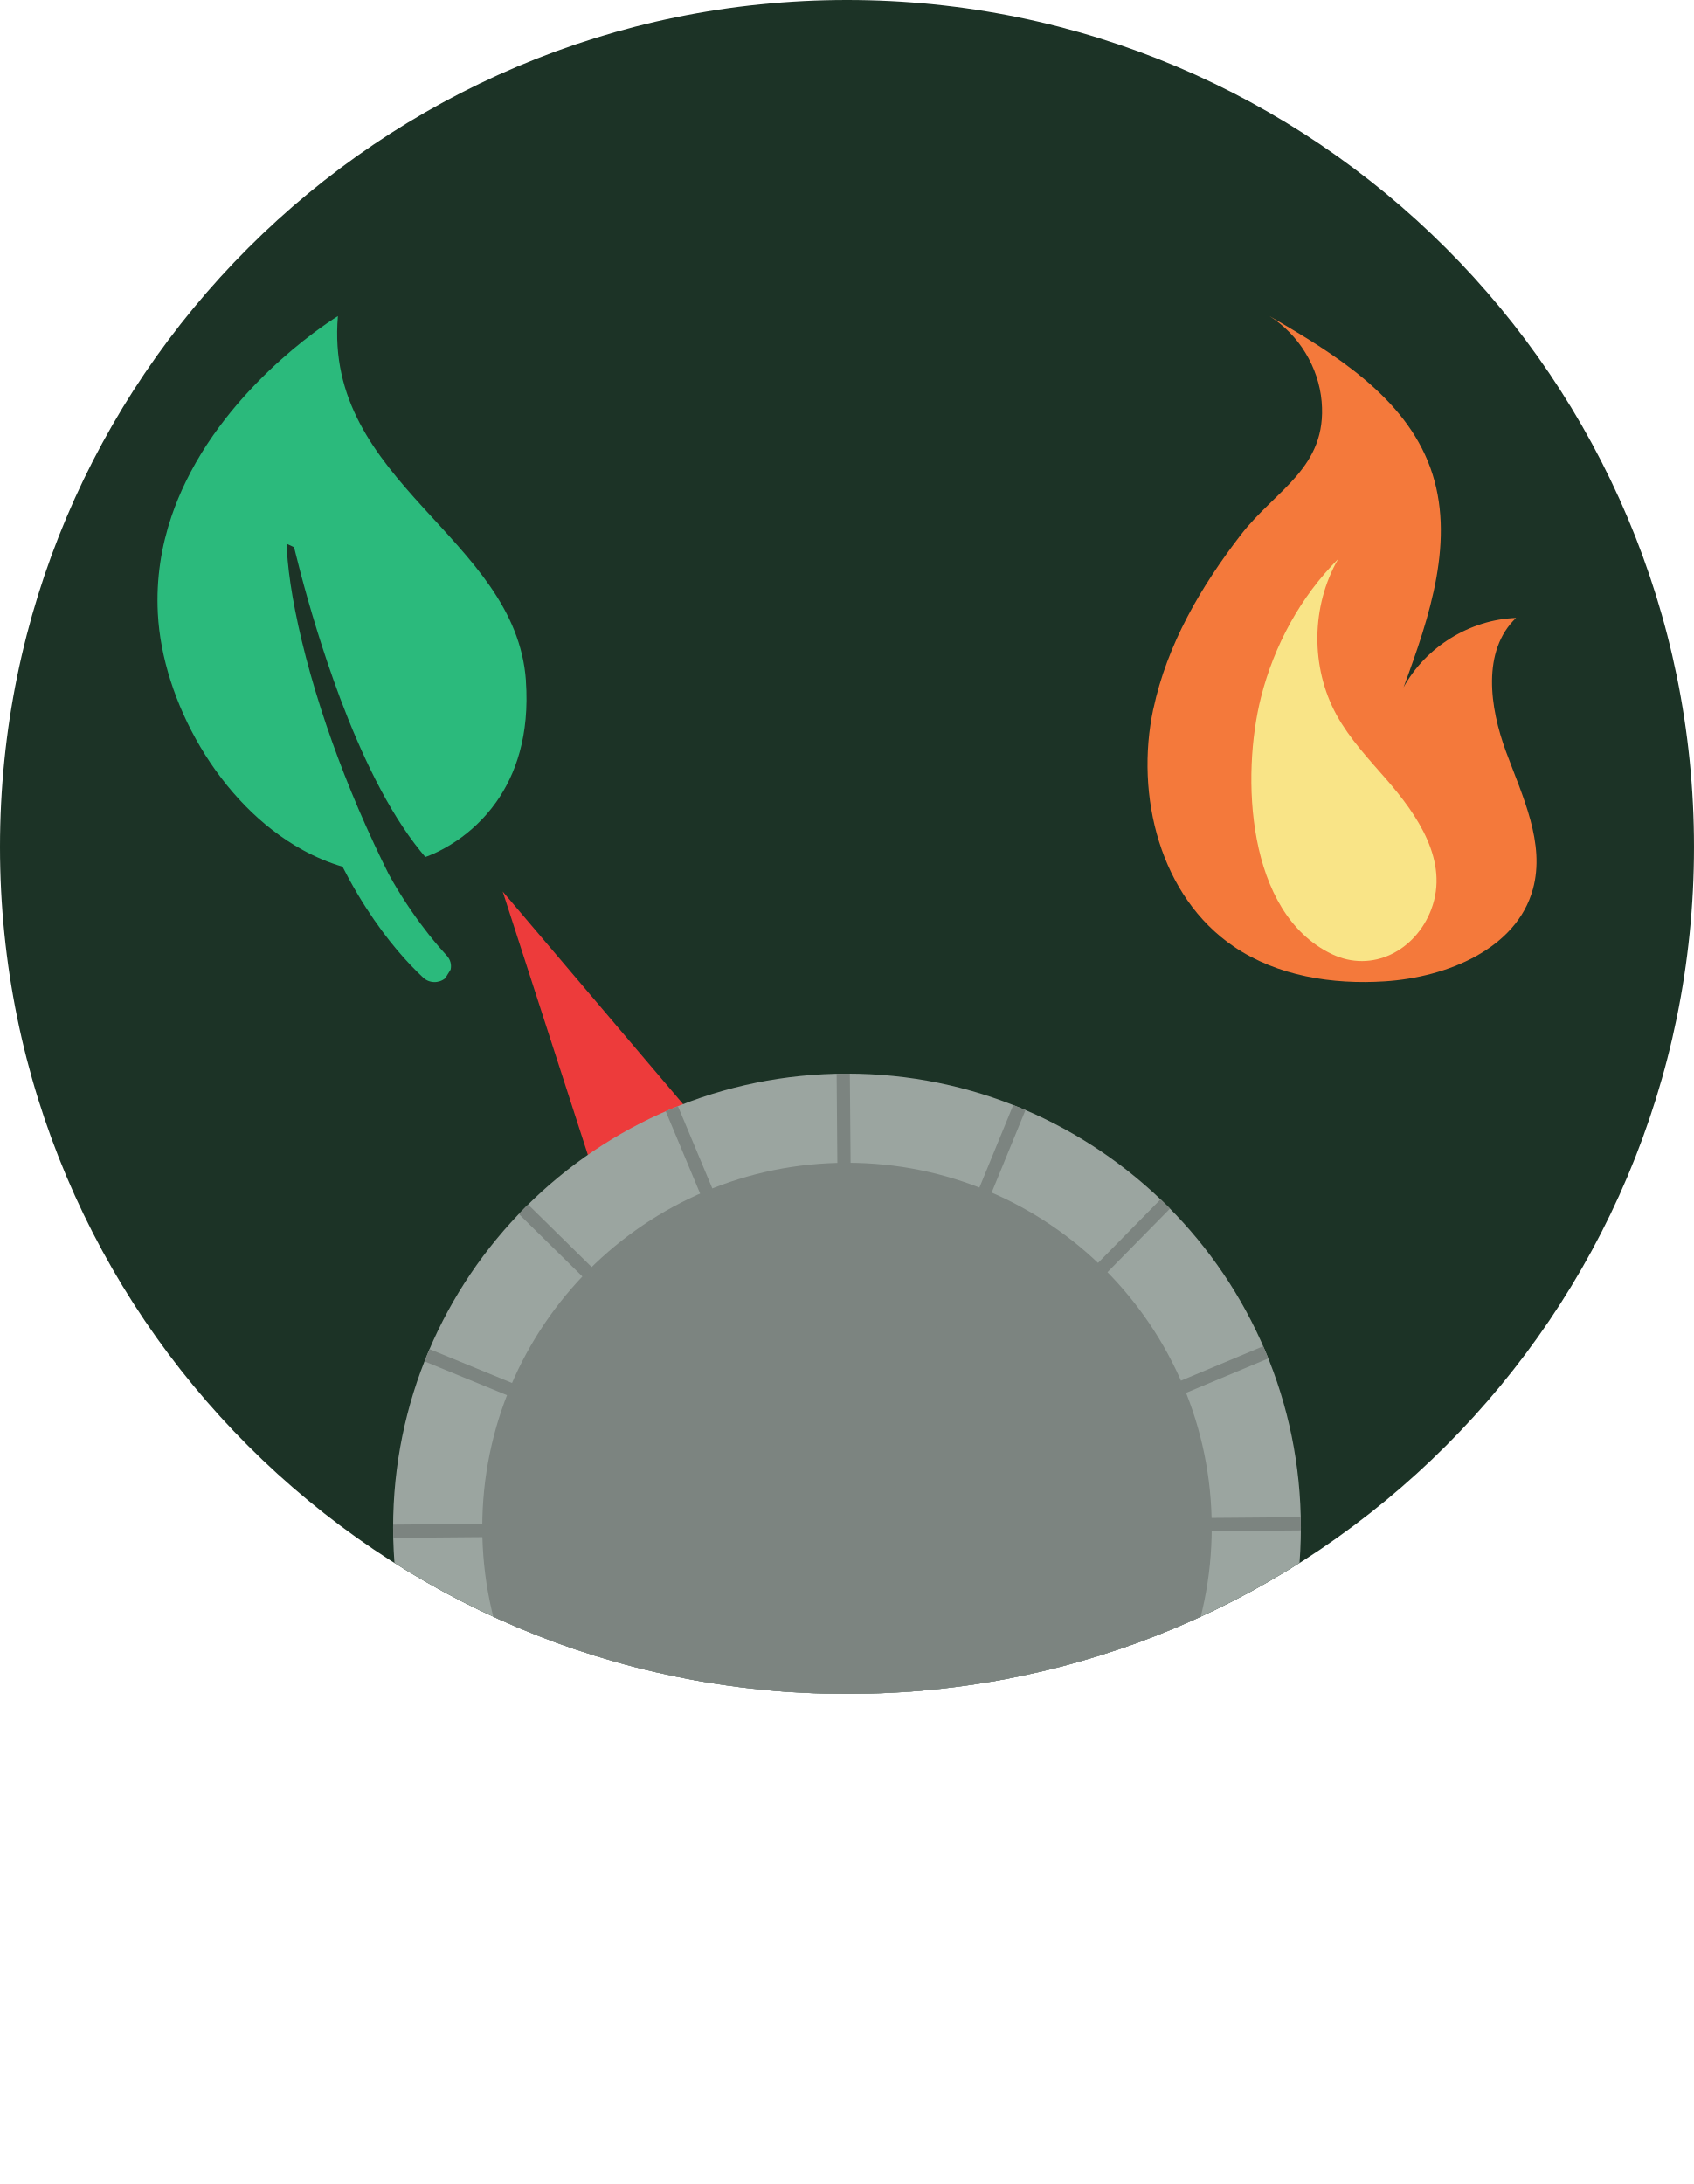
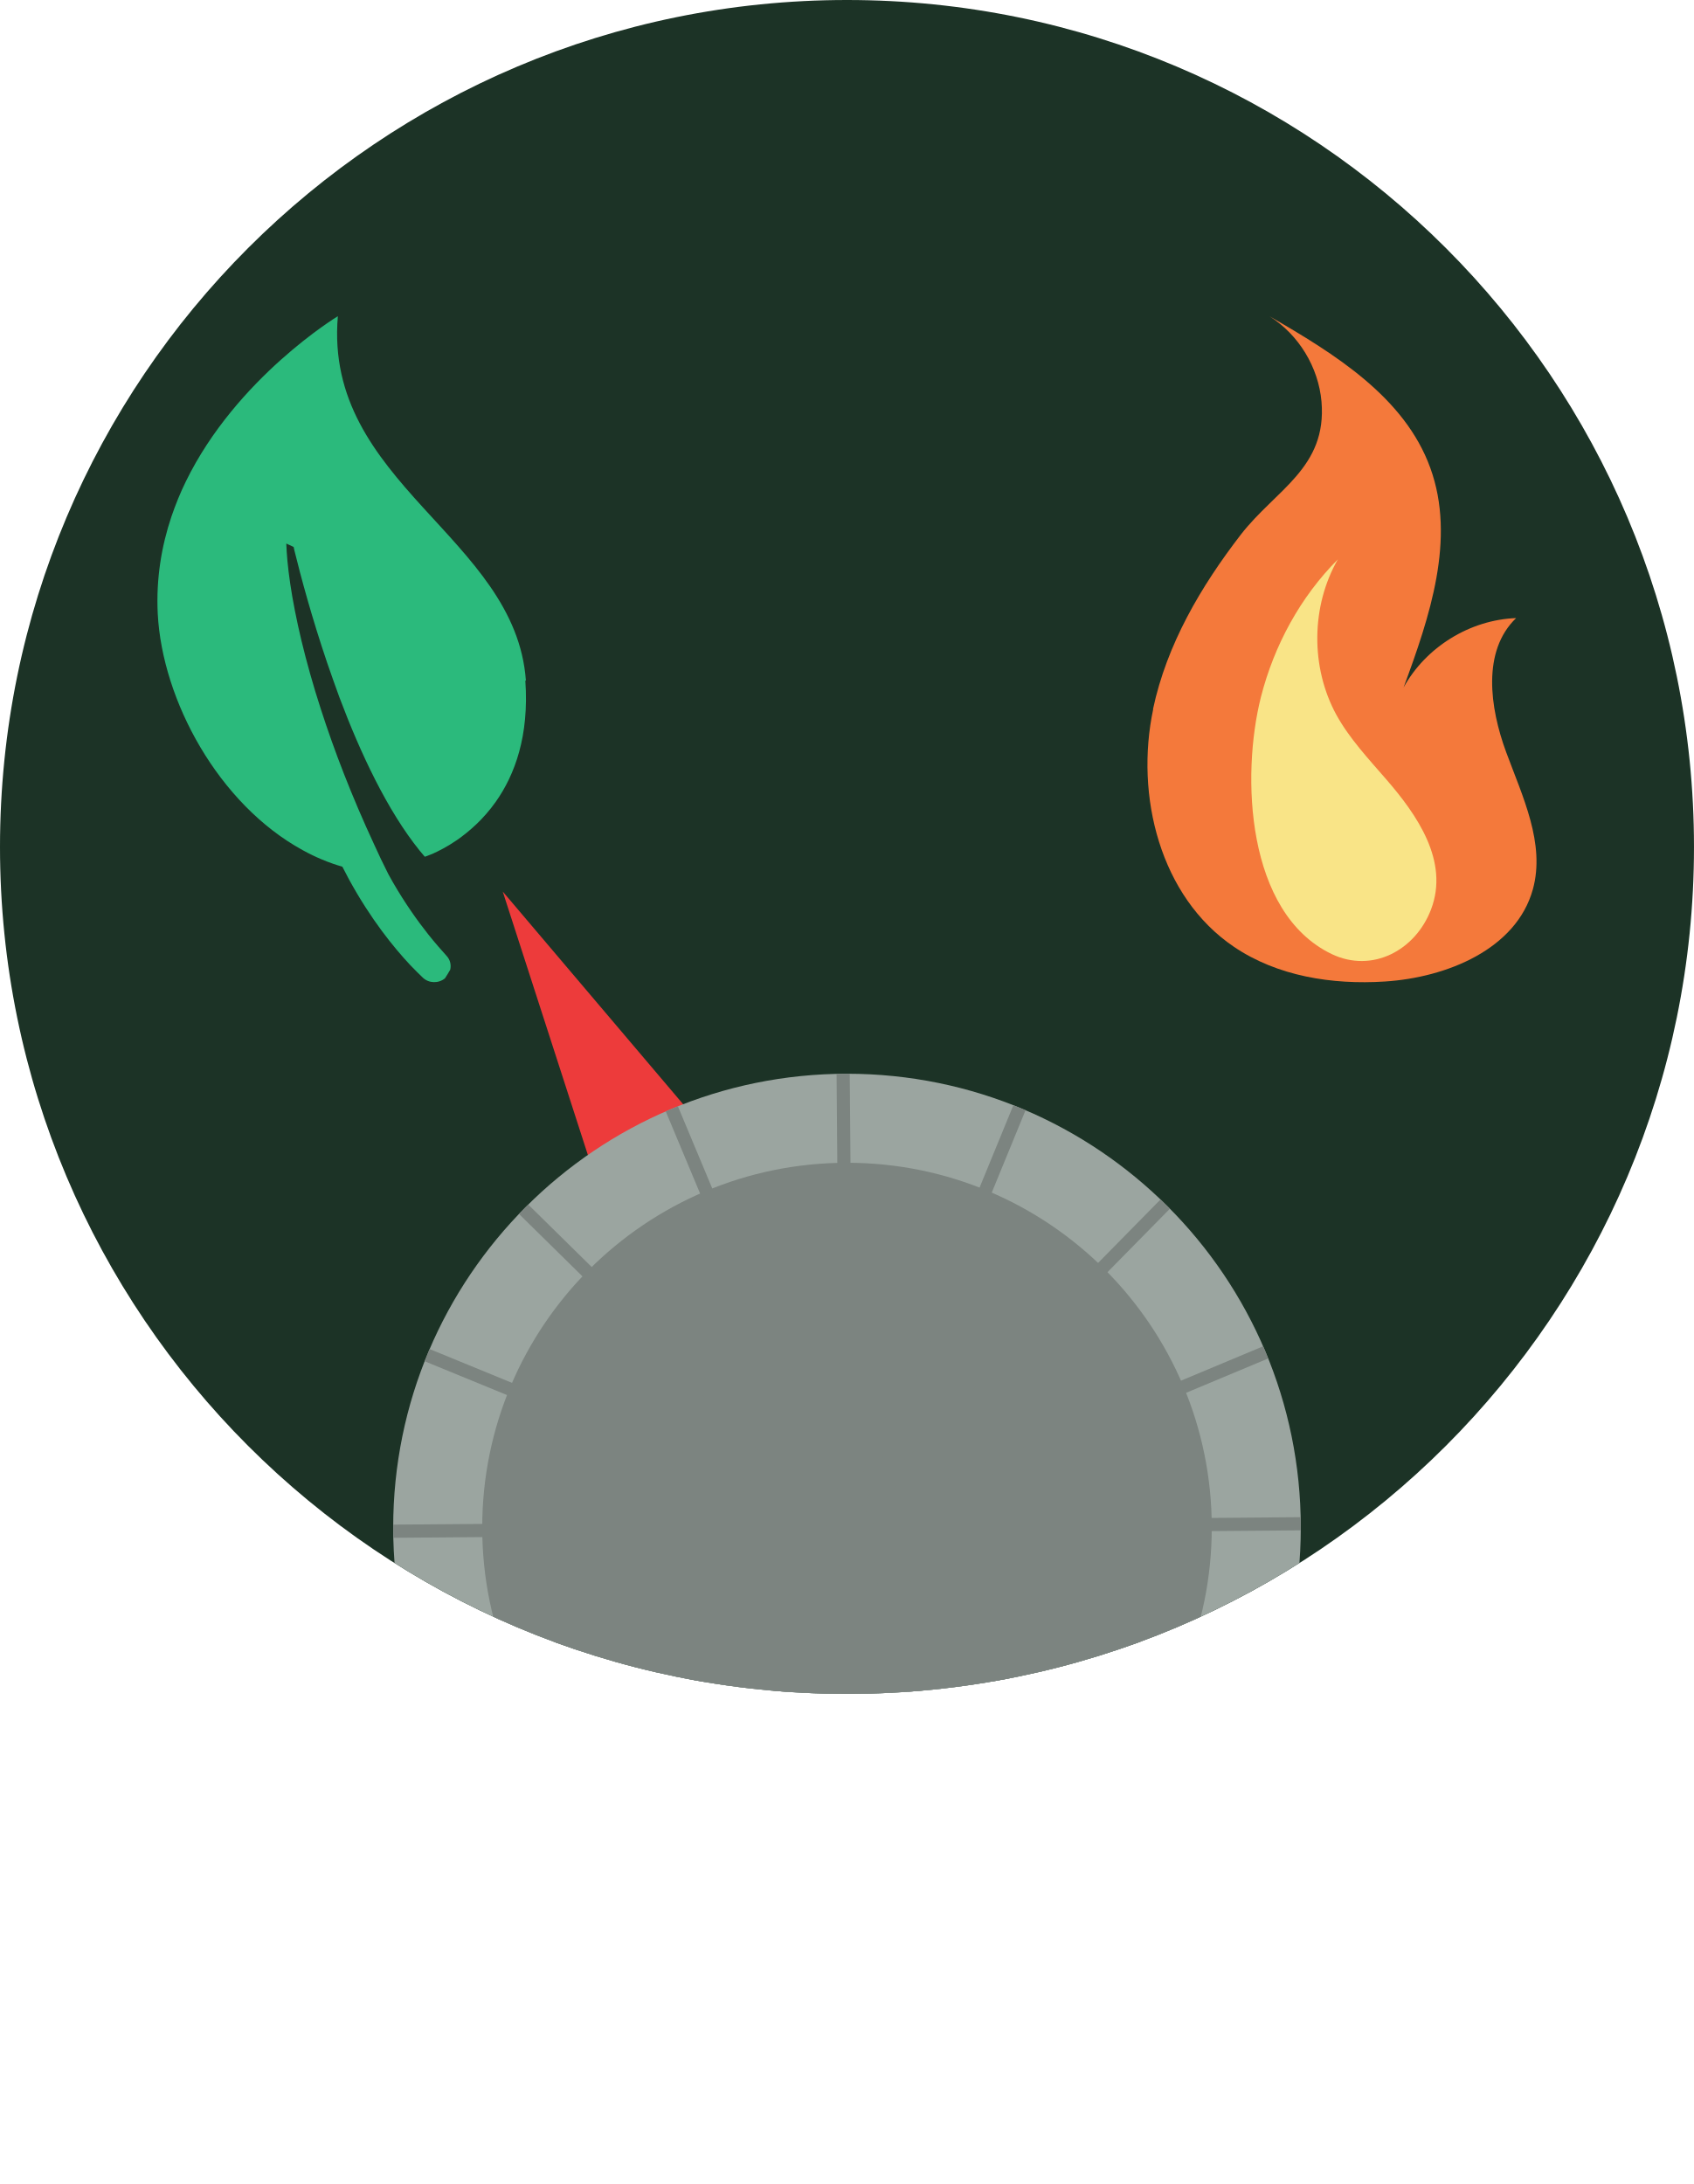
- <svg xmlns="http://www.w3.org/2000/svg" id="Calque_2" data-name="Calque 2" viewBox="0 0 640.34 825.61">
+ <svg xmlns="http://www.w3.org/2000/svg" id="Calque_2" data-name="Calque 2" viewBox="0 0 90 116.04">
  <defs>
    <style>
      .cls-1 {
        fill: #7c8480;
      }

      .cls-1, .cls-2, .cls-3, .cls-4, .cls-5, .cls-6, .cls-7, .cls-8 {
        stroke-width: 0px;
      }

      .cls-2 {
        fill: #2bba7c;
      }

      .cls-3 {
        fill: none;
      }

      .cls-4 {
        fill: #f9e487;
      }

      .cls-9 {
        clip-path: url(#clippath-1);
      }

      .cls-5 {
        fill: #ed3b3b;
      }

      .cls-10 {
        clip-path: url(#clippath);
      }

      .cls-6 {
        fill: #9ba5a0;
      }

      .cls-7 {
        fill: #1c3326;
      }

      .cls-8 {
        fill: #f4793b;
      }
    </style>
    <clipPath id="clippath">
-       <circle class="cls-3" cx="320.17" cy="320.17" r="320.17" />
+       <circle class="cls-3" cx="45" cy="45" r="45" />
    </clipPath>
    <clipPath id="clippath-1">
-       <circle class="cls-3" cx="320.17" cy="577.43" r="171.57" />
+       <circle class="cls-3" cx="45" cy="81.16" r="24.11" />
    </clipPath>
  </defs>
-   <g id="Calque_2-2" data-name="Calque 2">
+   <g id="Calque_1-2" data-name="Calque 1">
    <g>
-       <circle class="cls-7" cx="320.17" cy="320.17" r="320.17" />
+       <circle class="cls-7" cx="45" cy="45" r="45" />
      <g class="cls-10">
        <g>
-           <polygon class="cls-5" points="236.15 479.66 190.02 337.02 287.01 451.33 236.15 479.66" />
+           <polygon class="cls-5" points="33.19 67.42 26.71 47.37 40.34 63.44 33.19 67.42" />
          <g class="cls-9">
-             <circle class="cls-6" cx="320.17" cy="577.43" r="171.57" />
-             <circle class="cls-1" cx="320.17" cy="577.43" r="137.87" />
+             <circle class="cls-6" cx="45" cy="81.16" r="24.11" />
+             <circle class="cls-1" cx="45" cy="81.16" r="19.38" />
            <g>
-               <rect class="cls-1" x="108.26" y="574.93" width="423.83" height="5" transform="translate(-4.73 2.65) rotate(-.47)" />
-               <rect class="cls-1" x="317.67" y="329.26" width="5" height="496.34" transform="translate(-4.74 2.65) rotate(-.47)" />
-               <rect class="cls-1" x="317.67" y="365.51" width="5" height="423.83" transform="translate(-316 400.74) rotate(-45.47)" />
-               <rect class="cls-1" x="72" y="574.93" width="496.34" height="5" transform="translate(-316 400.74) rotate(-45.47)" />
+               <rect class="cls-1" x="15.22" y="80.81" width="59.57" height=".7" transform="translate(-.66 .37) rotate(-.47)" />
+               <rect class="cls-1" x="44.65" y="46.28" width=".7" height="69.76" transform="translate(-.67 .37) rotate(-.47)" />
+               <rect class="cls-1" x="44.65" y="51.37" width=".7" height="59.57" transform="translate(-44.41 56.32) rotate(-45.47)" />
+               <rect class="cls-1" x="10.12" y="80.81" width="69.76" height=".7" transform="translate(-44.41 56.32) rotate(-45.47)" />
            </g>
            <g>
-               <rect class="cls-1" x="108.26" y="574.93" width="423.83" height="5" transform="translate(-198.02 168.28) rotate(-22.7)" />
-               <rect class="cls-1" x="317.67" y="329.26" width="5" height="496.34" transform="translate(-197.98 168.22) rotate(-22.69)" />
-               <rect class="cls-1" x="317.67" y="365.51" width="5" height="423.83" transform="translate(-335.57 654.46) rotate(-67.69)" />
-               <rect class="cls-1" x="72" y="574.93" width="496.34" height="5" transform="translate(-335.57 654.47) rotate(-67.69)" />
+               <rect class="cls-1" x="15.22" y="80.81" width="59.57" height=".7" transform="translate(-27.83 23.65) rotate(-22.7)" />
+               <rect class="cls-1" x="44.65" y="46.28" width=".7" height="69.76" transform="translate(-27.83 23.64) rotate(-22.69)" />
+               <rect class="cls-1" x="44.65" y="51.37" width=".7" height="59.57" transform="translate(-47.16 91.98) rotate(-67.69)" />
+               <rect class="cls-1" x="10.12" y="80.81" width="69.76" height=".7" transform="translate(-47.16 91.99) rotate(-67.69)" />
            </g>
          </g>
        </g>
        <g>
          <g>
-             <path class="cls-8" d="m435.95,268.01c-6.98,32.81,2.65,70.99,30.45,89.83,16.45,11.15,37.22,14.41,57.07,13.13,23.45-1.5,49.77-12.24,55.98-34.86,4.75-17.31-3.91-35.05-10.14-51.89-6.23-16.84-9.2-38.2,3.77-50.63-17.43.62-34.19,10.97-42.53,26.26,9.89-26.73,19.83-56.22,10.13-83.02-9.69-26.76-36.16-43.08-60.82-57.33,11.08,6.95,18.6,19.27,19.73,32.28,2.16,25.05-17.36,33.31-30.49,50.32-15.12,19.58-27.94,41.51-33.13,65.92Z" />
-             <path class="cls-4" d="m505.83,211.34c-10.24,17.79-10.48,40.89-.63,58.89,4.97,9.07,12.16,16.68,18.94,24.49,11.48,13.2,23.81,30.8,16.87,49.1-5.88,15.52-22.29,24.19-37.6,16.84-32.37-15.55-34.25-67.45-26.73-97.14,4.95-19.52,14.88-37.87,29.14-52.18Z" />
+             <path class="cls-8" d="m61.27,37.67c-.98,4.61.37,9.98,4.28,12.63,2.31,1.57,5.23,2.03,8.02,1.85,3.3-.21,6.99-1.72,7.87-4.9.67-2.43-.55-4.93-1.42-7.29s-1.29-5.37.53-7.12c-2.45.09-4.8,1.54-5.98,3.69,1.39-3.76,2.79-7.9,1.42-11.67-1.36-3.76-5.08-6.06-8.55-8.06,1.56.98,2.61,2.71,2.77,4.54.3,3.52-2.44,4.68-4.29,7.07-2.12,2.75-3.93,5.83-4.66,9.26Z" />
+             <path class="cls-4" d="m71.09,29.7c-1.44,2.5-1.47,5.75-.09,8.28.7,1.27,1.71,2.34,2.66,3.44,1.61,1.86,3.35,4.33,2.37,6.9-.83,2.18-3.13,3.4-5.28,2.37-4.55-2.19-4.81-9.48-3.76-13.65.7-2.74,2.09-5.32,4.1-7.33Z" />
          </g>
-           <path class="cls-2" d="m198.8,257.26c-3.9-54.35-76.45-74.6-71.07-137.76,0,0-38.27,23.1-57.47,62.52-2.05,4.2-3.88,8.58-5.43,13.15-3.79,11.21-5.86,23.48-5.17,36.71,1.7,32.97,23.04,72.05,54.81,89.46,4.77,2.62,9.8,4.75,15.01,6.3.83,1.63,1.67,3.21,2.5,4.74,8.33,15.23,16.9,25.79,23.14,32.37,1.85,1.95,3.5,3.56,4.86,4.83,2.31,2.15,5.91,2.22,8.33.22h0c.7-1.08,1.37-2.16,2.02-3.25h0c.42-1.81-.03-3.76-1.41-5.25-1.87-2.04-4.27-4.79-6.95-8.18-4.05-5.14-8.76-11.75-13.33-19.64-.58-1.01-1.16-2.03-1.73-3.07-1.89-3.79-3.71-7.55-5.44-11.28-8.43-18.06-15.04-35.32-20.07-50.94-1.48-4.6-2.82-9.06-4.03-13.35-4.89-17.37-7.63-32.09-8.61-42.81-.22-2.36-.35-4.53-.4-6.48.94.42,1.88.86,2.8,1.31.09.41.2.83.31,1.26,2.44,9.92,6.59,25.46,12.36,42.5,1.47,4.33,3.04,8.75,4.7,13.21,7.89,21.01,18.06,42.67,30.34,57.84.62.78,1.26,1.54,1.9,2.29,0,0,1.12-.35,2.99-1.17,2.21-.98,5.47-2.63,9.13-5.14,4.72-3.24,10.09-7.94,14.74-14.53,7.2-10.2,12.64-24.94,11.15-45.84Z" />
+           <path class="cls-2" d="m27.94,36.16c-.55-7.64-10.75-10.49-9.99-19.36,0,0-5.38,3.25-8.08,8.79-.29.59-.54,1.21-.76,1.85-.53,1.58-.82,3.3-.73,5.16.24,4.63,3.24,10.13,7.7,12.57.67.37,1.38.67,2.11.88.12.23.23.45.35.67,1.17,2.14,2.38,3.62,3.25,4.55.26.27.49.5.68.68.32.3.83.31,1.17.03h0c.1-.15.19-.3.28-.46h0c.06-.25,0-.53-.2-.74-.26-.29-.6-.67-.98-1.15-.57-.72-1.23-1.65-1.87-2.76-.08-.14-.16-.29-.24-.43-.27-.53-.52-1.06-.76-1.59-1.18-2.54-2.11-4.96-2.82-7.16-.21-.65-.4-1.27-.57-1.88-.69-2.44-1.07-4.51-1.21-6.02-.03-.33-.05-.64-.06-.91.13.06.26.12.39.18.01.06.03.12.04.18.34,1.39.93,3.58,1.74,5.97.21.61.43,1.23.66,1.86,1.11,2.95,2.54,6,4.26,8.13.09.11.18.22.27.32,0,0,.16-.05.42-.16.31-.14.77-.37,1.28-.72.66-.46,1.42-1.12,2.07-2.04,1.01-1.43,1.78-3.5,1.57-6.44Z" />
        </g>
      </g>
    </g>
  </g>
</svg>
